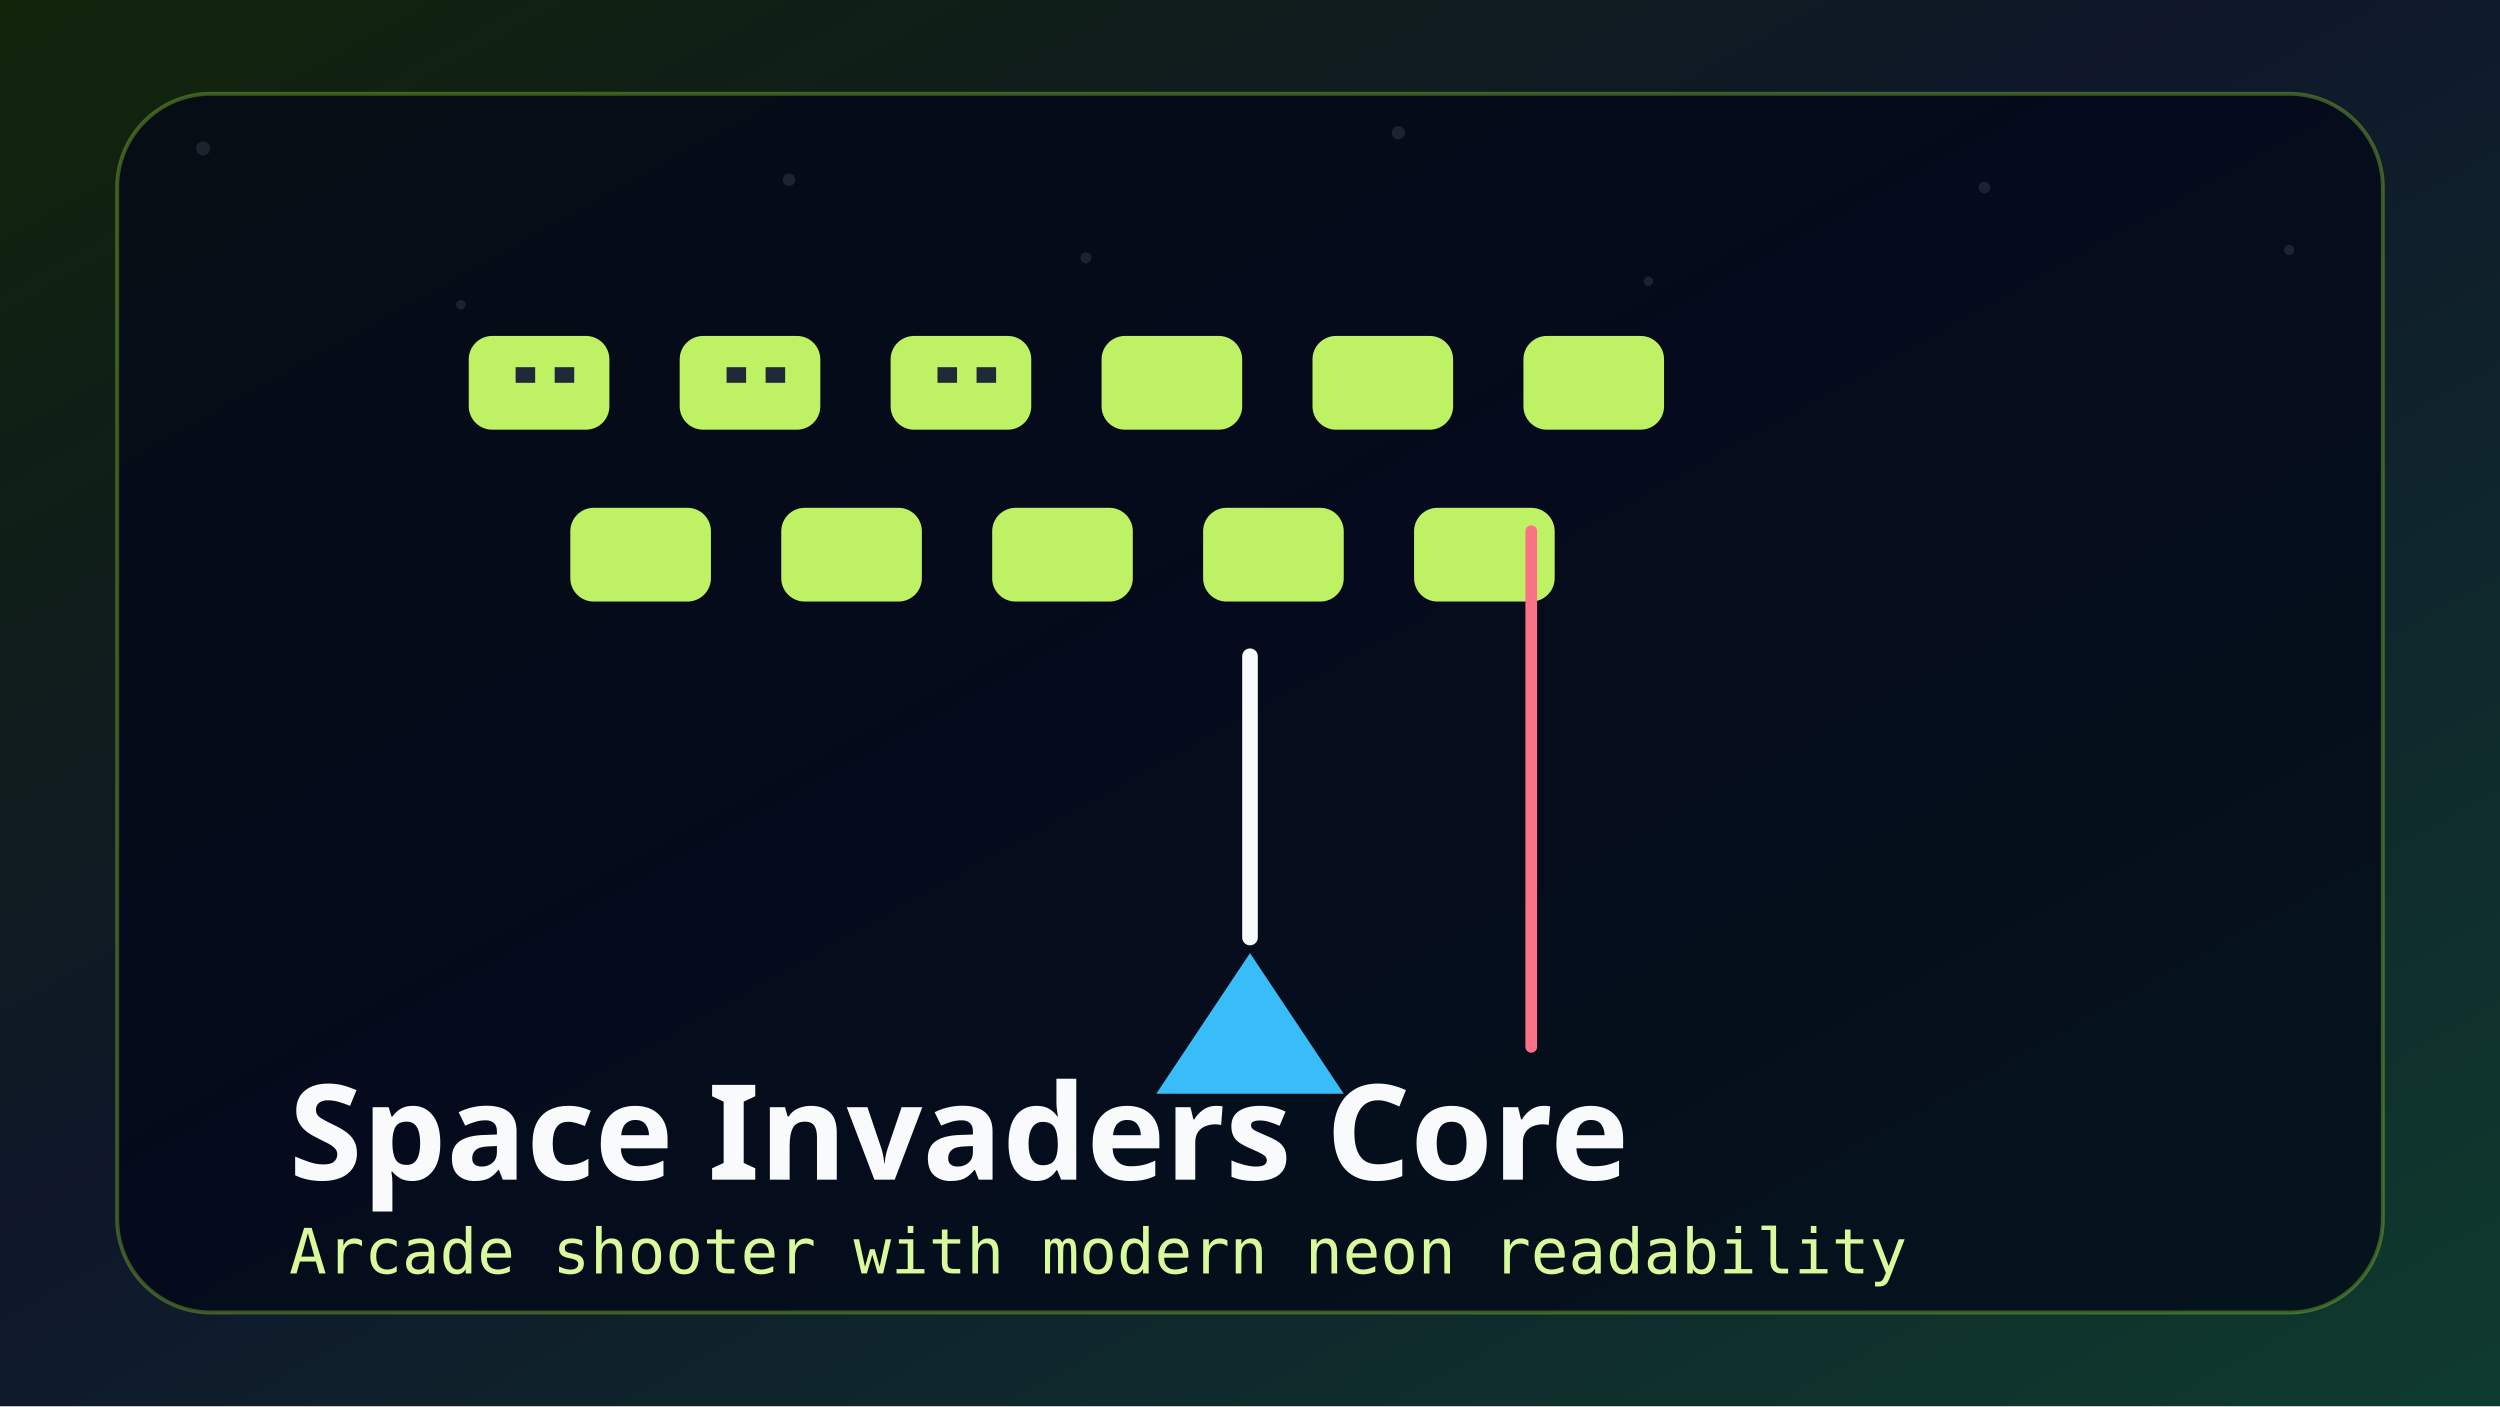
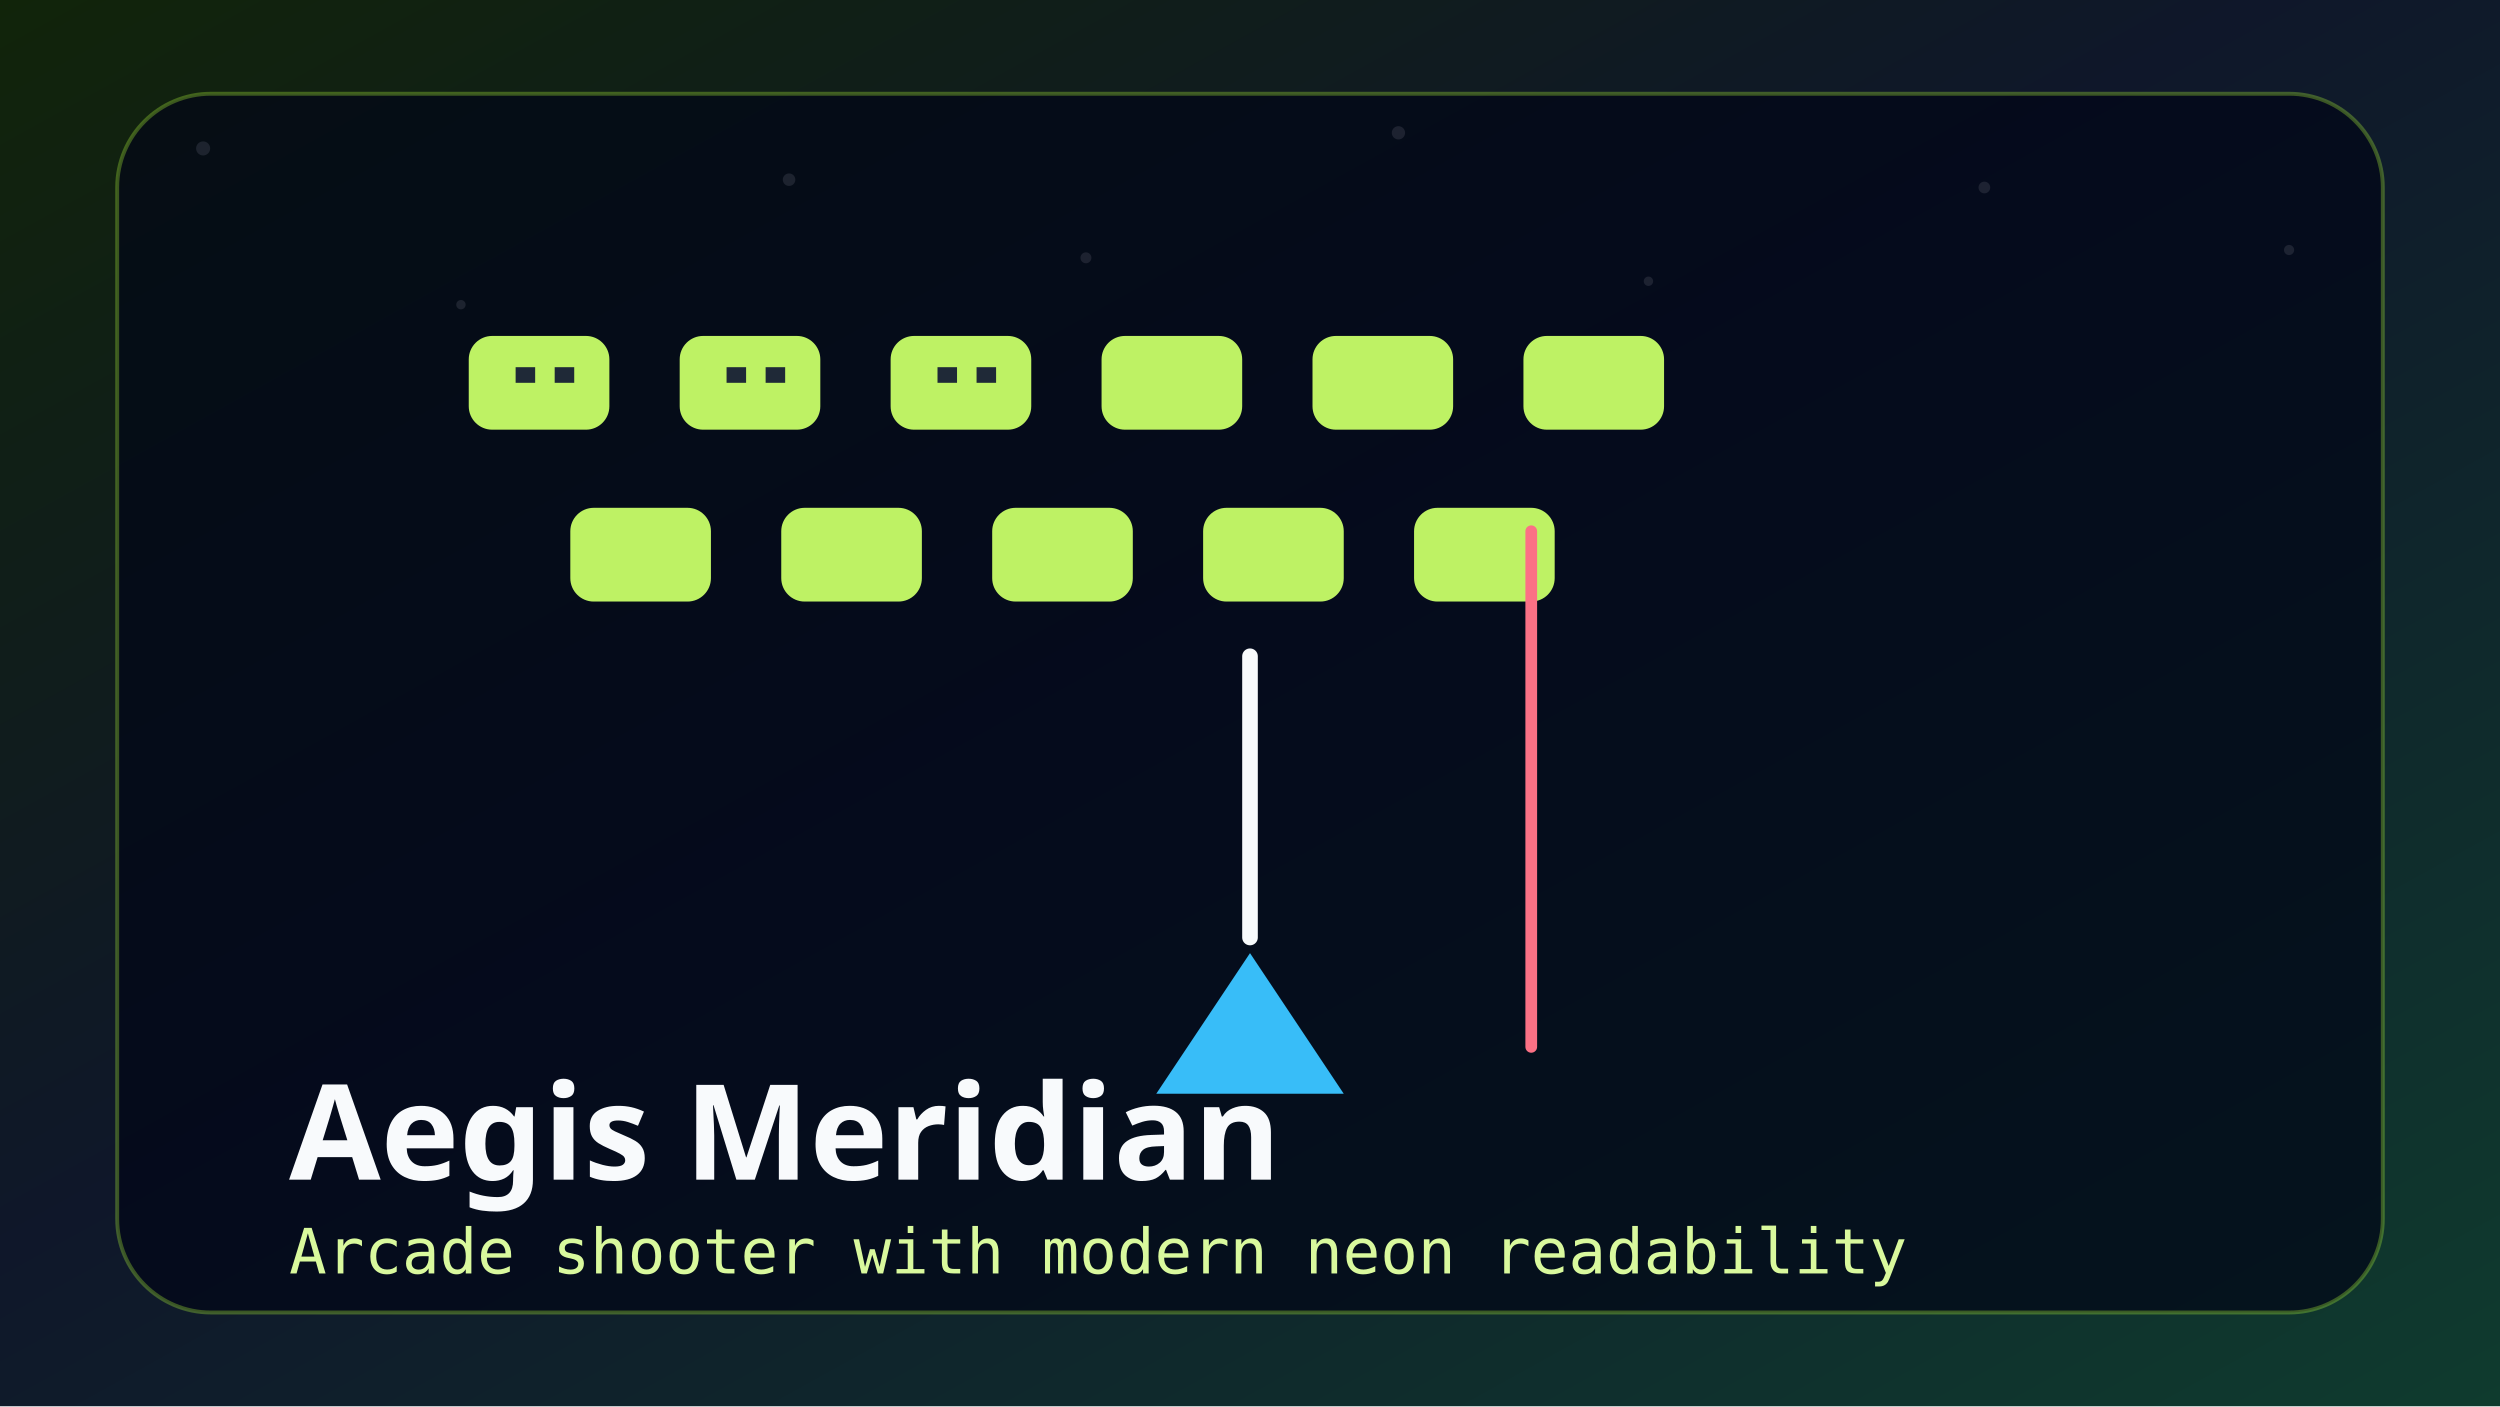
- <svg xmlns="http://www.w3.org/2000/svg" viewBox="0 0 640 360" role="img" aria-label="Space Invaders Core">
+ <svg xmlns="http://www.w3.org/2000/svg" viewBox="0 0 640 360" role="img" aria-label="Aegis Meridian">
  <defs>
    <linearGradient id="bg" x1="0" y1="0" x2="1" y2="1">
      <stop offset="0%" stop-color="#11240a" />
      <stop offset="45%" stop-color="#0f172a" />
      <stop offset="100%" stop-color="#0f3b2e" />
    </linearGradient>
  </defs>
  <rect width="640" height="360" fill="url(#bg)" />
  <g fill="#e2e8f0" opacity="0.4">
    <circle cx="52" cy="38" r="1.8" />
    <circle cx="118" cy="78" r="1.2" />
    <circle cx="202" cy="46" r="1.6" />
    <circle cx="278" cy="66" r="1.4" />
    <circle cx="358" cy="34" r="1.7" />
    <circle cx="422" cy="72" r="1.2" />
    <circle cx="508" cy="48" r="1.5" />
    <circle cx="586" cy="64" r="1.3" />
  </g>
  <rect x="30" y="24" width="580" height="312" rx="24" fill="rgba(2,6,23,0.72)" stroke="rgba(163,230,53,0.34)" />
  <g transform="translate(120 86)">
    <g fill="#bef264">
      <rect x="0" y="0" width="36" height="24" rx="6" />
      <rect x="54" y="0" width="36" height="24" rx="6" />
      <rect x="108" y="0" width="36" height="24" rx="6" />
      <rect x="162" y="0" width="36" height="24" rx="6" />
      <rect x="216" y="0" width="36" height="24" rx="6" />
      <rect x="270" y="0" width="36" height="24" rx="6" />
      <rect x="26" y="44" width="36" height="24" rx="6" />
      <rect x="80" y="44" width="36" height="24" rx="6" />
      <rect x="134" y="44" width="36" height="24" rx="6" />
      <rect x="188" y="44" width="36" height="24" rx="6" />
      <rect x="242" y="44" width="36" height="24" rx="6" />
    </g>
    <g fill="#1f2937">
      <rect x="12" y="8" width="5" height="4" />
      <rect x="22" y="8" width="5" height="4" />
      <rect x="66" y="8" width="5" height="4" />
      <rect x="76" y="8" width="5" height="4" />
      <rect x="120" y="8" width="5" height="4" />
      <rect x="130" y="8" width="5" height="4" />
    </g>
  </g>
  <path d="M320 244l-24 36h48z" fill="#38bdf8" />
  <path d="M320 240v-72" stroke="#f8fafc" stroke-width="4" stroke-linecap="round" />
  <path d="M392 136v132" stroke="#fb7185" stroke-width="3" stroke-linecap="round" />
-   <text x="74" y="302" fill="#f8fafc" font-size="34" font-family="'Bricolage Grotesque','Segoe UI',sans-serif" font-weight="700">Space Invaders Core</text>
+   <text x="74" y="302" fill="#f8fafc" font-size="34" font-family="'Bricolage Grotesque','Segoe UI',sans-serif" font-weight="700">Aegis Meridian</text>
  <text x="74" y="326" fill="#d9f99d" font-size="16" font-family="'JetBrains Mono','Consolas',monospace">Arcade shooter with modern neon readability</text>
</svg>
